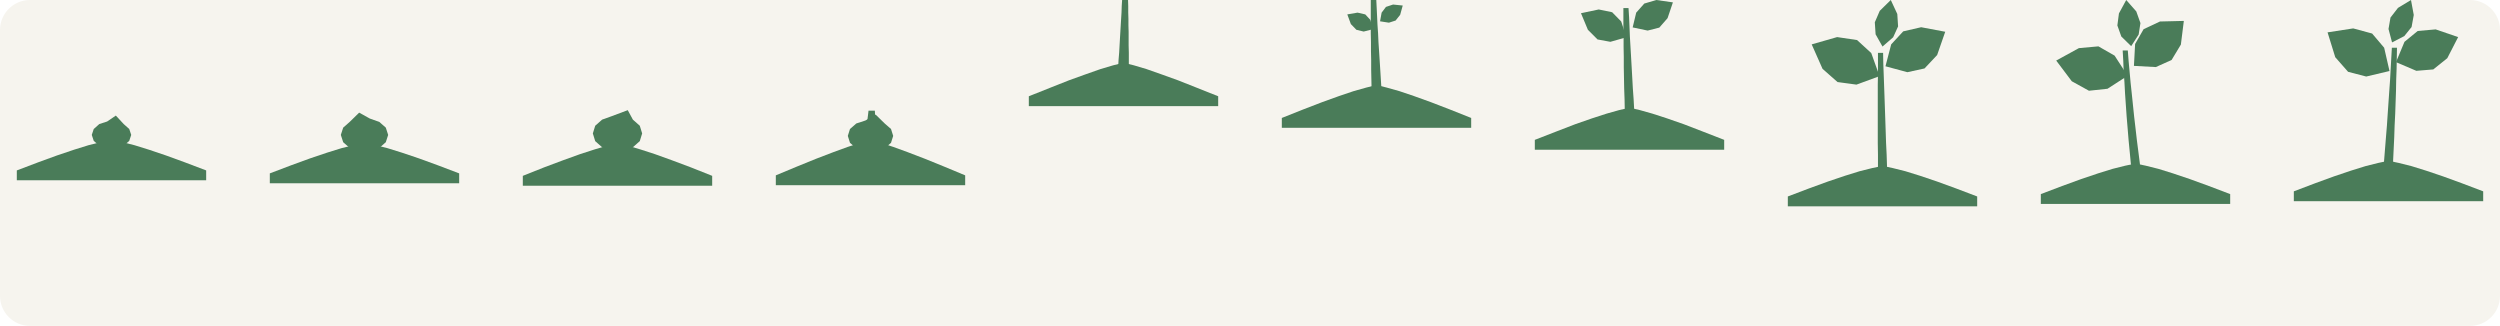
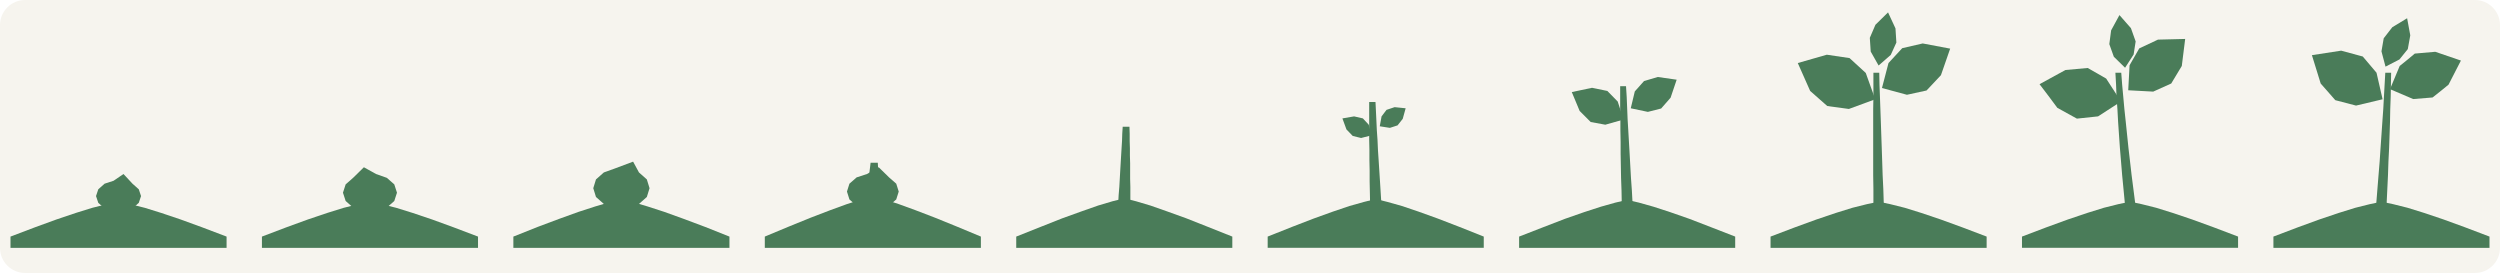
- <svg xmlns="http://www.w3.org/2000/svg" viewBox="0 0 1166 152">
-   <rect width="1166" height="152" fill="#f6f4ee" rx="14" />
+ <svg xmlns="http://www.w3.org/2000/svg" viewBox="0 0 1392 152">
+   <rect width="1392" height="152" fill="#f6f4ee" rx="14" />
  <g transform="translate(0,0)">
-     <path transform="translate(7.84,53.91) scale(0.092,-0.092) translate(-32,-158)" d="M32 -120 L32 -120 Q86 -100 140 -79 Q188 -62 236 -44 Q279 -30 322 -15 Q359 -4 396 8 Q428 16 460 24 Q486 30 512 35 L512 35 Q538 30 564 24 Q596 16 628 8 Q665 -4 702 -15 Q745 -30 788 -44 Q836 -62 884 -79 Q938 -100 992 -120 L992 -170 L32 -170 L32 -120 Z" fill="#4a7c59" />
-     <path transform="translate(7.84,53.91) scale(0.092,-0.092) translate(-32,-158)" d="M612 60 L602 30 L574 5 L534 -8 L490 -8 L450 5 L422 30 L412 60 L422 90 L450 115 L490 128 L534 158 L574 115 L602 90 L612 60 Z" fill="#4a7c59" />
-     <path transform="translate(125.84,52.53) scale(0.092,-0.092) translate(-32,-188)" d="M32 -120 L32 -120 Q86 -100 140 -79 Q188 -62 236 -44 Q279 -30 322 -15 Q359 -4 396 8 Q428 16 460 24 Q486 30 512 35 L512 35 Q538 30 564 24 Q596 16 628 8 Q665 -4 702 -15 Q745 -30 788 -44 Q836 -62 884 -79 Q938 -100 992 -120 L992 -170 L32 -170 L32 -120 Z" fill="#4a7c59" />
-     <path transform="translate(125.84,52.53) scale(0.092,-0.092) translate(-32,-188)" d="M632 75 L620 38 L587 9 L539 -8 L485 -8 L437 9 L404 38 L392 75 L404 112 L437 141 L485 188 L539 158 L587 141 L620 112 L632 75 Z" fill="#4a7c59" />
-     <path transform="translate(243.84,51.38) scale(0.092,-0.092) translate(-32,-213)" d="M32 -120 L32 -120 Q86 -99 140 -77 Q188 -59 236 -41 Q279 -26 322 -10 Q359 2 396 14 Q428 23 460 33 Q486 39 512 45 L512 45 Q538 39 564 33 Q596 23 628 14 Q665 2 702 -10 Q745 -26 788 -41 Q836 -59 884 -77 Q938 -99 992 -120 L992 -170 L32 -170 L32 -120 Z" fill="#4a7c59" />
-     <path transform="translate(243.84,51.38) scale(0.092,-0.092) translate(-32,-213)" d="M637 95 L625 56 L590 25 L540 7 L484 7 L434 25 L399 56 L387 95 L399 134 L434 165 L484 183 L564 213 L590 165 L625 134 L637 95 Z" fill="#4a7c59" />
-     <path transform="translate(361.84,51.61) scale(0.092,-0.092) translate(-32,-208)" d="M32 -120 L32 -120 Q86 -97 140 -75 Q188 -55 236 -36 Q279 -19 322 -3 Q359 11 396 24 Q428 35 460 45 Q486 53 512 60 L512 60 Q538 53 564 45 Q596 35 628 24 Q665 11 702 -3 Q745 -19 788 -36 Q836 -55 884 -75 Q938 -97 992 -120 L992 -170 L32 -170 L32 -120 Z" fill="#4a7c59" />
-     <path transform="translate(361.84,51.61) scale(0.092,-0.092) translate(-32,-208)" d="M627 80 L616 45 L584 17 L538 2 L486 2 L440 17 L408 45 L397 80 L408 115 L440 143 L486 158 L538 188 L584 143 L616 115 L627 80 Z" fill="#4a7c59" />
-     <path transform="translate(361.84,51.61) scale(0.092,-0.092) translate(-32,-208)" d="M482 28 L484 47 L486 67 L488 86 L490 104 L492 122 L494 140 L496 158 L498 175 L500 191 L502 208 L534 208 L535 191 L536 175 L537 158 L538 140 L539 122 L540 104 L540 86 L541 67 L541 47 L542 28 L482 28 Z" fill="#4a7c59" />
-     <path transform="translate(479.84,0.00) scale(0.092,-0.092) translate(-32,-368)" d="M32 -120 L32 -120 Q86 -98 140 -77 Q188 -58 236 -39 Q279 -23 322 -8 Q359 5 396 18 Q428 27 460 37 Q486 43 512 50 L512 50 Q538 43 564 37 Q596 27 628 18 Q665 5 702 -8 Q745 -23 788 -39 Q836 -58 884 -77 Q938 -98 992 -120 L992 -170 L32 -170 L32 -120 Z" fill="#4a7c59" />
-     <path transform="translate(479.84,0.00) scale(0.092,-0.092) translate(-32,-368)" d="M485 28 L487 65 L490 101 L492 137 L494 172 L496 206 L498 240 L500 273 L502 305 L503 337 L505 368 L535 368 L536 337 L536 305 L537 273 L537 240 L538 206 L538 172 L538 137 L539 101 L539 65 L539 28 L485 28 Z" fill="#4a7c59" />
-     <path transform="translate(597.84,0.00) scale(0.092,-0.092) translate(-32,-478)" d="M32 -120 L32 -120 Q86 -99 140 -77 Q188 -59 236 -40 Q279 -25 322 -9 Q359 3 396 16 Q428 25 460 34 Q486 41 512 47 L512 47 Q538 41 564 34 Q596 25 628 16 Q665 3 702 -9 Q745 -25 788 -40 Q836 -59 884 -77 Q938 -99 992 -120 L992 -170 L32 -170 L32 -120 Z" fill="#4a7c59" />
-     <path transform="translate(597.84,0.00) scale(0.092,-0.092) translate(-32,-478)" d="M487 28 L486 77 L485 125 L485 172 L484 219 L484 264 L483 309 L483 352 L483 395 L483 437 L483 478 L511 478 L513 437 L515 395 L517 352 L520 309 L522 264 L525 219 L528 172 L531 125 L534 77 L537 28 L487 28 Z" fill="#4a7c59" />
-     <path transform="translate(597.84,0.00) scale(0.092,-0.092) translate(-32,-478)" d="M494 330 L494 330 Q471 324 447 318 Q428 322 410 327 Q396 341 382 356 Q373 380 364 405 L364 405 Q390 410 416 414 Q435 409 455 405 Q468 391 481 377 Q487 353 494 330 Z" fill="#4a7c59" />
-     <path transform="translate(597.84,0.00) scale(0.092,-0.092) translate(-32,-478)" d="M530 370 L530 370 Q534 392 538 414 Q549 428 560 443 Q578 449 596 455 Q620 452 645 450 L645 450 Q638 427 632 403 Q620 388 609 374 Q592 368 575 363 Q552 366 530 370 Z" fill="#4a7c59" />
-     <path transform="translate(715.84,0.00) scale(0.092,-0.092) translate(-32,-589)" d="M32 -120 L32 -120 Q86 -99 140 -78 Q188 -60 236 -41 Q279 -26 322 -11 Q359 1 396 13 Q428 22 460 31 Q486 37 512 43 L512 43 Q538 37 564 31 Q596 22 628 13 Q665 1 702 -11 Q745 -26 788 -41 Q836 -60 884 -78 Q938 -99 992 -120 L992 -170 L32 -170 L32 -120 Z" fill="#4a7c59" />
-     <path transform="translate(715.84,0.00) scale(0.092,-0.092) translate(-32,-589)" d="M488 28 L487 84 L485 140 L484 194 L483 248 L483 300 L482 352 L482 402 L481 452 L481 500 L481 548 L507 548 L510 500 L512 452 L514 402 L517 352 L520 300 L523 248 L526 194 L529 140 L533 84 L536 28 L488 28 Z" fill="#4a7c59" />
-     <path transform="translate(715.84,0.00) scale(0.092,-0.092) translate(-32,-589)" d="M496 400 L496 400 Q456 388 415 377 Q383 383 350 389 Q326 413 301 438 Q284 480 266 522 L266 522 Q311 531 356 541 Q390 534 424 527 Q447 503 470 480 Q483 440 496 400 Z" fill="#4a7c59" />
-     <path transform="translate(715.84,0.00) scale(0.092,-0.092) translate(-32,-589)" d="M528 450 L528 450 Q537 488 546 525 Q566 548 587 571 Q617 580 648 589 Q690 583 732 577 L732 577 Q718 537 705 497 Q684 473 663 449 Q633 441 604 434 Q566 442 528 450 Z" fill="#4a7c59" />
-     <path transform="translate(833.84,0.00) scale(0.092,-0.092) translate(-32,-876)" d="M32 -120 L32 -120 Q86 -100 140 -79 Q188 -62 236 -44 Q279 -30 322 -15 Q359 -4 396 8 Q428 16 460 24 Q486 30 512 35 L512 35 Q538 30 564 24 Q596 16 628 8 Q665 -4 702 -15 Q745 -30 788 -44 Q836 -62 884 -79 Q938 -100 992 -120 L992 -170 L32 -170 L32 -120 Z" fill="#4a7c59" />
-     <path transform="translate(833.84,0.00) scale(0.092,-0.092) translate(-32,-876)" d="M489 28 L489 91 L488 153 L488 214 L488 274 L488 332 L488 390 L488 446 L489 501 L489 555 L489 608 L515 608 L516 555 L518 501 L520 446 L522 390 L524 332 L526 274 L528 214 L530 153 L533 91 L535 28 L489 28 Z" fill="#4a7c59" />
-     <path transform="translate(833.84,0.00) scale(0.092,-0.092) translate(-32,-876)" d="M497 490 L497 490 Q439 469 380 447 Q332 453 284 460 Q246 493 208 527 Q180 589 153 651 L153 651 Q218 669 282 688 Q333 680 383 673 Q419 640 455 607 Q476 549 497 490 Z" fill="#4a7c59" />
-     <path transform="translate(833.84,0.00) scale(0.092,-0.092) translate(-32,-876)" d="M527 540 L527 540 Q542 595 556 651 Q587 684 617 717 Q662 728 708 738 Q769 727 830 715 L830 715 Q810 656 789 597 Q757 563 725 529 Q682 520 638 510 Q582 525 527 540 Z" fill="#4a7c59" />
-     <path transform="translate(833.84,0.00) scale(0.092,-0.092) translate(-32,-876)" d="M512 640 L512 640 Q495 671 477 702 Q475 733 473 763 Q485 792 498 821 Q526 849 554 876 L554 876 Q570 841 587 805 Q589 773 591 742 Q578 714 566 687 Q539 663 512 640 Z" fill="#4a7c59" />
-     <path transform="translate(951.84,0.00) scale(0.092,-0.092) translate(-32,-864)" d="M32 -120 L32 -120 Q86 -100 140 -79 Q188 -62 236 -44 Q279 -30 322 -15 Q359 -4 396 8 Q428 16 460 24 Q486 30 512 35 L512 35 Q538 30 564 24 Q596 16 628 8 Q665 -4 702 -15 Q745 -30 788 -44 Q836 -62 884 -79 Q938 -100 992 -120 L992 -170 L32 -170 L32 -120 Z" fill="#4a7c59" />
-     <path transform="translate(951.84,0.00) scale(0.092,-0.092) translate(-32,-864)" d="M489 28 L483 91 L477 153 L472 214 L467 274 L463 332 L459 390 L456 446 L452 501 L450 555 L447 608 L473 608 L477 555 L482 501 L487 446 L493 390 L499 332 L505 274 L512 214 L519 153 L527 91 L535 28 L489 28 Z" fill="#4a7c59" />
-     <path transform="translate(951.84,0.00) scale(0.092,-0.092) translate(-32,-864)" d="M472 480 L472 480 Q421 447 370 414 Q323 409 276 404 Q233 428 189 452 Q150 505 110 557 L110 557 Q168 589 225 620 Q275 625 324 629 Q365 605 406 582 Q439 531 472 480 Z" fill="#4a7c59" />
-     <path transform="translate(951.84,0.00) scale(0.092,-0.092) translate(-32,-864)" d="M504 530 L504 530 Q507 586 510 641 Q532 679 553 716 Q595 736 636 755 Q696 756 757 758 L757 758 Q749 698 742 638 Q718 599 695 560 Q655 542 615 524 Q560 527 504 530 Z" fill="#4a7c59" />
-     <path transform="translate(951.84,0.00) scale(0.092,-0.092) translate(-32,-864)" d="M490 630 L490 630 Q465 655 440 679 Q430 707 420 735 Q424 766 428 796 Q447 830 465 864 L465 864 Q491 835 516 806 Q526 776 537 747 Q532 718 528 689 Q509 659 490 630 Z" fill="#4a7c59" />
-     <path transform="translate(1069.84,0.00) scale(0.092,-0.092) translate(-32,-850)" d="M32 -120 L32 -120 Q86 -100 140 -79 Q188 -62 236 -44 Q279 -30 322 -15 Q359 -4 396 8 Q428 16 460 24 Q486 30 512 35 L512 35 Q538 30 564 24 Q596 16 628 8 Q665 -4 702 -15 Q745 -30 788 -44 Q836 -62 884 -79 Q938 -100 992 -120 L992 -170 L32 -170 L32 -120 Z" fill="#4a7c59" />
-     <path transform="translate(1069.84,0.00) scale(0.092,-0.092) translate(-32,-850)" d="M489 28 L494 91 L499 153 L504 214 L508 274 L512 332 L516 390 L520 446 L523 501 L526 555 L529 608 L555 608 L554 555 L553 501 L551 446 L550 390 L548 332 L546 274 L543 214 L541 153 L538 91 L535 28 L489 28 Z" fill="#4a7c59" />
-     <path transform="translate(1069.84,0.00) scale(0.092,-0.092) translate(-32,-850)" d="M517 490 L517 490 Q458 476 399 462 Q353 474 307 486 Q275 523 242 560 Q223 623 203 686 L203 686 Q268 696 333 706 Q381 693 429 680 Q459 644 490 608 Q504 549 517 490 Z" fill="#4a7c59" />
-     <path transform="translate(1069.84,0.00) scale(0.092,-0.092) translate(-32,-850)" d="M550 535 L550 535 Q572 586 593 638 Q627 665 660 693 Q706 697 751 701 Q808 682 865 662 L865 662 Q838 609 810 555 Q775 526 739 498 Q696 494 653 491 Q601 513 550 535 Z" fill="#4a7c59" />
-     <path transform="translate(1069.84,0.00) scale(0.092,-0.092) translate(-32,-850)" d="M530 635 L530 635 Q521 669 512 703 Q517 732 522 761 Q541 785 560 810 Q593 830 626 850 L626 850 Q633 812 640 774 Q635 744 629 713 Q611 690 592 667 Q561 651 530 635 Z" fill="#4a7c59" />
+     <path transform="translate(5.84,96.89) scale(0.12533,-0.12533) translate(-32,-158)" d="M32 -120 L32 -120 Q86 -100 140 -79 Q188 -62 236 -44 Q279 -30 322 -15 Q359 -4 396 8 Q428 16 460 24 Q486 30 512 35 L512 35 Q538 30 564 24 Q596 16 628 8 Q665 -4 702 -15 Q745 -30 788 -44 Q836 -62 884 -79 Q938 -100 992 -120 L992 -170 L32 -170 L32 -120 Z" fill="#4a7c59" />
+     <path transform="translate(5.84,96.89) scale(0.12533,-0.12533) translate(-32,-158)" d="M612 60 L602 30 L574 5 L534 -8 L490 -8 L450 5 L422 30 L412 60 L422 90 L450 115 L490 128 L534 158 L574 115 L602 90 L612 60 Z" fill="#4a7c59" />
+     <path transform="translate(145.84,93.13) scale(0.12533,-0.12533) translate(-32,-188)" d="M32 -120 L32 -120 Q86 -100 140 -79 Q188 -62 236 -44 Q279 -30 322 -15 Q359 -4 396 8 Q428 16 460 24 Q486 30 512 35 L512 35 Q538 30 564 24 Q596 16 628 8 Q665 -4 702 -15 Q745 -30 788 -44 Q836 -62 884 -79 Q938 -100 992 -120 L992 -170 L32 -170 L32 -120 Z" fill="#4a7c59" />
+     <path transform="translate(145.84,93.13) scale(0.12533,-0.12533) translate(-32,-188)" d="M632 75 L620 38 L587 9 L539 -8 L485 -8 L437 9 L404 38 L392 75 L404 112 L437 141 L485 188 L539 158 L587 141 L620 112 L632 75 Z" fill="#4a7c59" />
+     <path transform="translate(285.84,90.00) scale(0.12533,-0.12533) translate(-32,-213)" d="M32 -120 L32 -120 Q86 -99 140 -77 Q188 -59 236 -41 Q279 -26 322 -10 Q359 2 396 14 Q428 23 460 33 Q486 39 512 45 L512 45 Q538 39 564 33 Q596 23 628 14 Q665 2 702 -10 Q745 -26 788 -41 Q836 -59 884 -77 Q938 -99 992 -120 L992 -170 L32 -170 L32 -120 Z" fill="#4a7c59" />
+     <path transform="translate(285.84,90.00) scale(0.12533,-0.12533) translate(-32,-213)" d="M637 95 L625 56 L590 25 L540 7 L484 7 L434 25 L399 56 L387 95 L399 134 L434 165 L484 183 L564 213 L590 165 L625 134 L637 95 Z" fill="#4a7c59" />
+     <path transform="translate(425.84,90.62) scale(0.12533,-0.12533) translate(-32,-208)" d="M32 -120 L32 -120 Q86 -97 140 -75 Q188 -55 236 -36 Q279 -19 322 -3 Q359 11 396 24 Q428 35 460 45 Q486 53 512 60 L512 60 Q538 53 564 45 Q596 35 628 24 Q665 11 702 -3 Q745 -19 788 -36 Q836 -55 884 -75 Q938 -97 992 -120 L992 -170 L32 -170 L32 -120 Z" fill="#4a7c59" />
+     <path transform="translate(425.84,90.62) scale(0.12533,-0.12533) translate(-32,-208)" d="M627 80 L616 45 L584 17 L538 2 L486 2 L440 17 L408 45 L397 80 L408 115 L440 143 L486 158 L538 188 L584 143 L616 115 L627 80 Z" fill="#4a7c59" />
+     <path transform="translate(425.84,90.62) scale(0.12533,-0.12533) translate(-32,-208)" d="M482 28 L484 47 L486 67 L488 86 L490 104 L492 122 L494 140 L496 158 L498 175 L500 191 L502 208 L534 208 L535 191 L536 175 L537 158 L538 140 L539 122 L540 104 L540 86 L541 67 L541 47 L542 28 L482 28 Z" fill="#4a7c59" />
+     <path transform="translate(565.84,70.57) scale(0.12533,-0.12533) translate(-32,-368)" d="M32 -120 L32 -120 Q86 -98 140 -77 Q188 -58 236 -39 Q279 -23 322 -8 Q359 5 396 18 Q428 27 460 37 Q486 43 512 50 L512 50 Q538 43 564 37 Q596 27 628 18 Q665 5 702 -8 Q745 -23 788 -39 Q836 -58 884 -77 Q938 -98 992 -120 L992 -170 L32 -170 L32 -120 Z" fill="#4a7c59" />
+     <path transform="translate(565.84,70.57) scale(0.12533,-0.12533) translate(-32,-368)" d="M485 28 L487 65 L490 101 L492 137 L494 172 L496 206 L498 240 L500 273 L502 305 L503 337 L505 368 L535 368 L536 337 L536 305 L537 273 L537 240 L538 206 L538 172 L538 137 L539 101 L539 65 L539 28 L485 28 Z" fill="#4a7c59" />
+     <path transform="translate(705.84,56.78) scale(0.12533,-0.12533) translate(-32,-478)" d="M32 -120 L32 -120 Q86 -99 140 -77 Q188 -59 236 -40 Q279 -25 322 -9 Q359 3 396 16 Q428 25 460 34 Q486 41 512 47 L512 47 Q538 41 564 34 Q596 25 628 16 Q665 3 702 -9 Q745 -25 788 -40 Q836 -59 884 -77 Q938 -99 992 -120 L992 -170 L32 -170 L32 -120 Z" fill="#4a7c59" />
+     <path transform="translate(705.84,56.78) scale(0.12533,-0.12533) translate(-32,-478)" d="M487 28 L486 77 L485 125 L485 172 L484 219 L484 264 L483 309 L483 352 L483 395 L483 437 L483 478 L511 478 L513 437 L515 395 L517 352 L520 309 L522 264 L525 219 L528 172 L531 125 L534 77 L537 28 L487 28 Z" fill="#4a7c59" />
+     <path transform="translate(705.84,56.78) scale(0.12533,-0.12533) translate(-32,-478)" d="M494 330 L494 330 Q471 324 447 318 Q428 322 410 327 Q396 341 382 356 Q373 380 364 405 L364 405 Q390 410 416 414 Q435 409 455 405 Q468 391 481 377 Q487 353 494 330 Z" fill="#4a7c59" />
+     <path transform="translate(705.84,56.78) scale(0.12533,-0.12533) translate(-32,-478)" d="M530 370 L530 370 Q534 392 538 414 Q549 428 560 443 Q578 449 596 455 Q620 452 645 450 L645 450 Q638 427 632 403 Q620 388 609 374 Q592 368 575 363 Q552 366 530 370 Z" fill="#4a7c59" />
+     <path transform="translate(845.84,42.87) scale(0.12533,-0.12533) translate(-32,-589)" d="M32 -120 L32 -120 Q86 -99 140 -78 Q188 -60 236 -41 Q279 -26 322 -11 Q359 1 396 13 Q428 22 460 31 Q486 37 512 43 L512 43 Q538 37 564 31 Q596 22 628 13 Q665 1 702 -11 Q745 -26 788 -41 Q836 -60 884 -78 Q938 -99 992 -120 L992 -170 L32 -170 L32 -120 Z" fill="#4a7c59" />
+     <path transform="translate(845.84,42.87) scale(0.12533,-0.12533) translate(-32,-589)" d="M488 28 L487 84 L485 140 L484 194 L483 248 L483 300 L482 352 L482 402 L481 452 L481 500 L481 548 L507 548 L510 500 L512 452 L514 402 L517 352 L520 300 L523 248 L526 194 L529 140 L533 84 L536 28 L488 28 Z" fill="#4a7c59" />
+     <path transform="translate(845.84,42.87) scale(0.12533,-0.12533) translate(-32,-589)" d="M496 400 L496 400 Q456 388 415 377 Q383 383 350 389 Q326 413 301 438 Q284 480 266 522 L266 522 Q311 531 356 541 Q390 534 424 527 Q447 503 470 480 Q483 440 496 400 Z" fill="#4a7c59" />
+     <path transform="translate(845.84,42.87) scale(0.12533,-0.12533) translate(-32,-589)" d="M528 450 L528 450 Q537 488 546 525 Q566 548 587 571 Q617 580 648 589 Q690 583 732 577 L732 577 Q718 537 705 497 Q684 473 663 449 Q633 441 604 434 Q566 442 528 450 Z" fill="#4a7c59" />
+     <path transform="translate(985.84,6.90) scale(0.12533,-0.12533) translate(-32,-876)" d="M32 -120 L32 -120 Q86 -100 140 -79 Q188 -62 236 -44 Q279 -30 322 -15 Q359 -4 396 8 Q428 16 460 24 Q486 30 512 35 L512 35 Q538 30 564 24 Q596 16 628 8 Q665 -4 702 -15 Q745 -30 788 -44 Q836 -62 884 -79 Q938 -100 992 -120 L992 -170 L32 -170 L32 -120 Z" fill="#4a7c59" />
+     <path transform="translate(985.84,6.90) scale(0.12533,-0.12533) translate(-32,-876)" d="M489 28 L489 91 L488 153 L488 214 L488 274 L488 332 L488 390 L488 446 L489 501 L489 555 L489 608 L515 608 L516 555 L518 501 L520 446 L522 390 L524 332 L526 274 L528 214 L530 153 L533 91 L535 28 L489 28 Z" fill="#4a7c59" />
+     <path transform="translate(985.84,6.90) scale(0.12533,-0.12533) translate(-32,-876)" d="M497 490 L497 490 Q439 469 380 447 Q332 453 284 460 Q246 493 208 527 Q180 589 153 651 L153 651 Q218 669 282 688 Q333 680 383 673 Q419 640 455 607 Q476 549 497 490 Z" fill="#4a7c59" />
+     <path transform="translate(985.84,6.90) scale(0.12533,-0.12533) translate(-32,-876)" d="M527 540 L527 540 Q542 595 556 651 Q587 684 617 717 Q662 728 708 738 Q769 727 830 715 L830 715 Q810 656 789 597 Q757 563 725 529 Q682 520 638 510 Q582 525 527 540 Z" fill="#4a7c59" />
+     <path transform="translate(985.84,6.90) scale(0.12533,-0.12533) translate(-32,-876)" d="M512 640 L512 640 Q495 671 477 702 Q475 733 473 763 Q485 792 498 821 Q526 849 554 876 L554 876 Q570 841 587 805 Q589 773 591 742 Q578 714 566 687 Q539 663 512 640 Z" fill="#4a7c59" />
+     <path transform="translate(1125.84,8.40) scale(0.12533,-0.12533) translate(-32,-864)" d="M32 -120 L32 -120 Q86 -100 140 -79 Q188 -62 236 -44 Q279 -30 322 -15 Q359 -4 396 8 Q428 16 460 24 Q486 30 512 35 L512 35 Q538 30 564 24 Q596 16 628 8 Q665 -4 702 -15 Q745 -30 788 -44 Q836 -62 884 -79 Q938 -100 992 -120 L992 -170 L32 -170 L32 -120 Z" fill="#4a7c59" />
+     <path transform="translate(1125.84,8.40) scale(0.12533,-0.12533) translate(-32,-864)" d="M489 28 L483 91 L477 153 L472 214 L467 274 L463 332 L459 390 L456 446 L452 501 L450 555 L447 608 L473 608 L477 555 L482 501 L487 446 L493 390 L499 332 L505 274 L512 214 L519 153 L527 91 L535 28 L489 28 Z" fill="#4a7c59" />
+     <path transform="translate(1125.84,8.40) scale(0.12533,-0.12533) translate(-32,-864)" d="M472 480 L472 480 Q421 447 370 414 Q323 409 276 404 Q233 428 189 452 Q150 505 110 557 L110 557 Q168 589 225 620 Q275 625 324 629 Q365 605 406 582 Q439 531 472 480 Z" fill="#4a7c59" />
+     <path transform="translate(1125.84,8.40) scale(0.12533,-0.12533) translate(-32,-864)" d="M504 530 L504 530 Q507 586 510 641 Q532 679 553 716 Q595 736 636 755 Q696 756 757 758 L757 758 Q749 698 742 638 Q718 599 695 560 Q655 542 615 524 Q560 527 504 530 Z" fill="#4a7c59" />
+     <path transform="translate(1125.84,8.40) scale(0.12533,-0.12533) translate(-32,-864)" d="M490 630 L490 630 Q465 655 440 679 Q430 707 420 735 Q424 766 428 796 Q447 830 465 864 L465 864 Q491 835 516 806 Q526 776 537 747 Q532 718 528 689 Q509 659 490 630 Z" fill="#4a7c59" />
+     <path transform="translate(1265.84,10.16) scale(0.12533,-0.12533) translate(-32,-850)" d="M32 -120 L32 -120 Q86 -100 140 -79 Q188 -62 236 -44 Q279 -30 322 -15 Q359 -4 396 8 Q428 16 460 24 Q486 30 512 35 L512 35 Q538 30 564 24 Q596 16 628 8 Q665 -4 702 -15 Q745 -30 788 -44 Q836 -62 884 -79 Q938 -100 992 -120 L992 -170 L32 -170 L32 -120 Z" fill="#4a7c59" />
+     <path transform="translate(1265.84,10.16) scale(0.12533,-0.12533) translate(-32,-850)" d="M489 28 L494 91 L499 153 L504 214 L508 274 L512 332 L516 390 L520 446 L523 501 L526 555 L529 608 L555 608 L554 555 L553 501 L551 446 L550 390 L548 332 L546 274 L543 214 L541 153 L538 91 L535 28 L489 28 Z" fill="#4a7c59" />
+     <path transform="translate(1265.84,10.16) scale(0.12533,-0.12533) translate(-32,-850)" d="M517 490 L517 490 Q458 476 399 462 Q353 474 307 486 Q275 523 242 560 Q223 623 203 686 L203 686 Q268 696 333 706 Q381 693 429 680 Q459 644 490 608 Q504 549 517 490 Z" fill="#4a7c59" />
+     <path transform="translate(1265.84,10.16) scale(0.12533,-0.12533) translate(-32,-850)" d="M550 535 L550 535 Q572 586 593 638 Q627 665 660 693 Q706 697 751 701 Q808 682 865 662 L865 662 Q838 609 810 555 Q775 526 739 498 Q696 494 653 491 Q601 513 550 535 Z" fill="#4a7c59" />
+     <path transform="translate(1265.84,10.16) scale(0.12533,-0.12533) translate(-32,-850)" d="M530 635 L530 635 Q521 669 512 703 Q517 732 522 761 Q541 785 560 810 Q593 830 626 850 L626 850 Q633 812 640 774 Q635 744 629 713 Q611 690 592 667 Q561 651 530 635 Z" fill="#4a7c59" />
  </g>
</svg>
